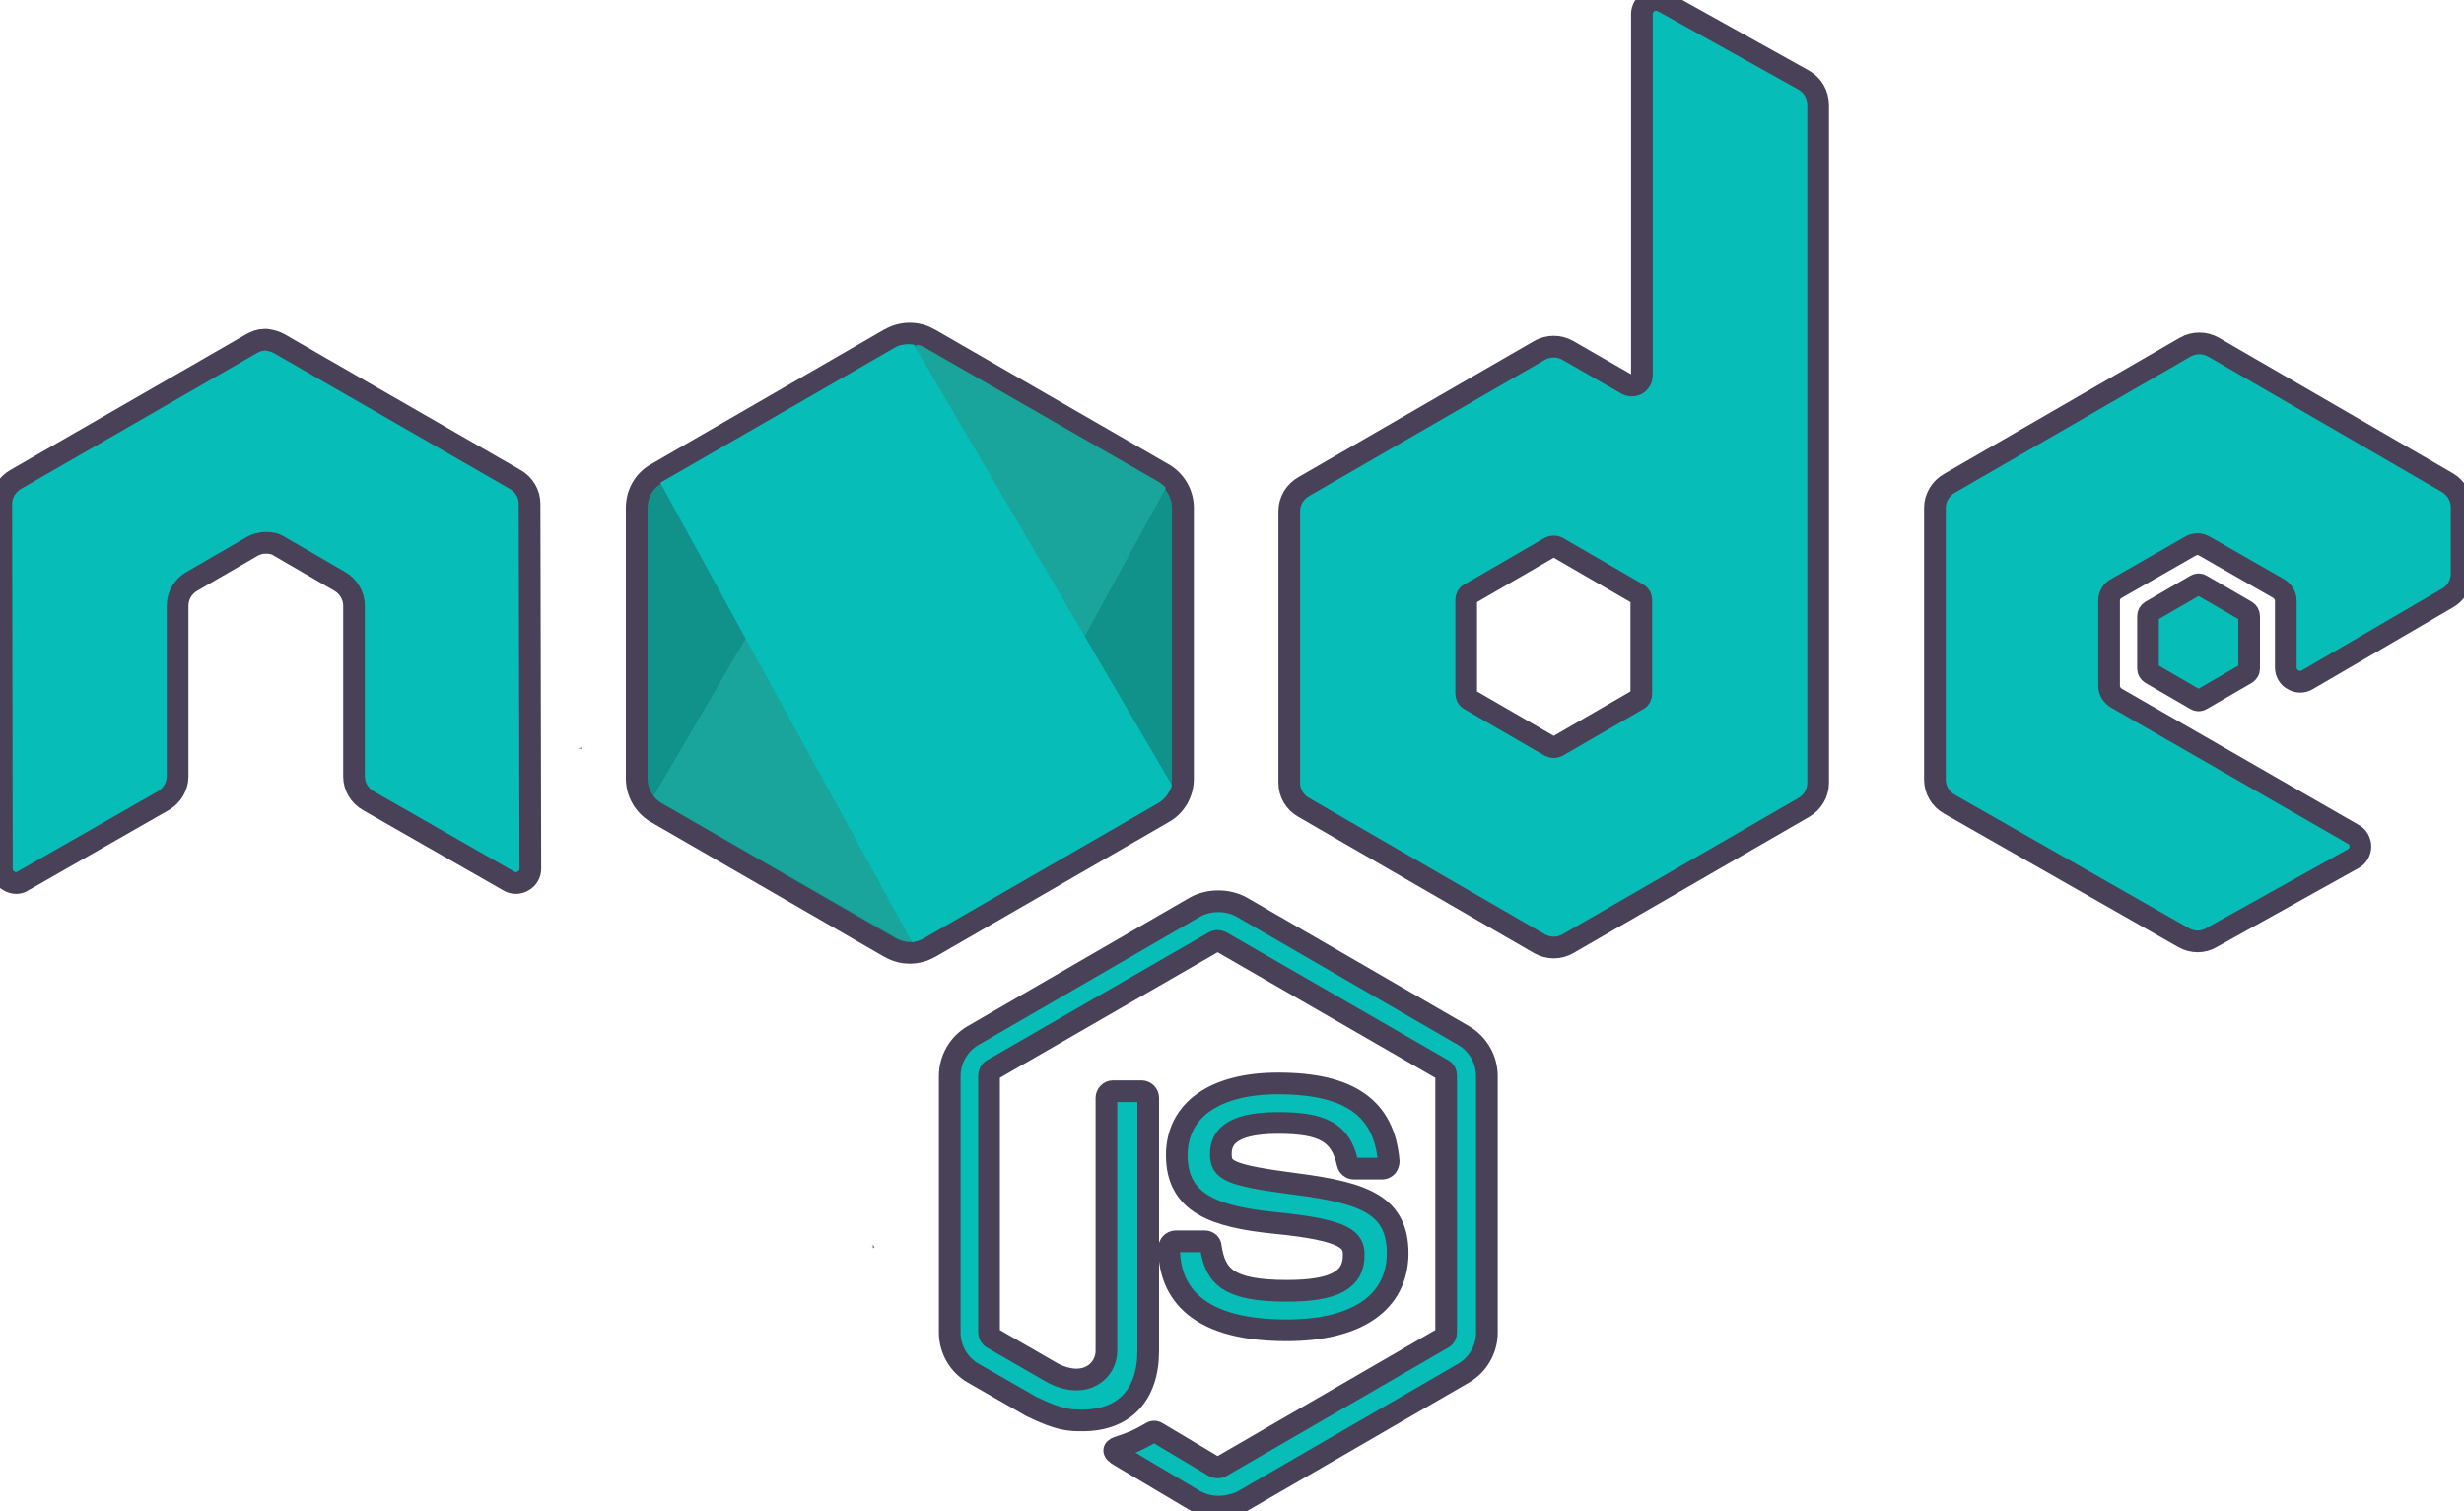
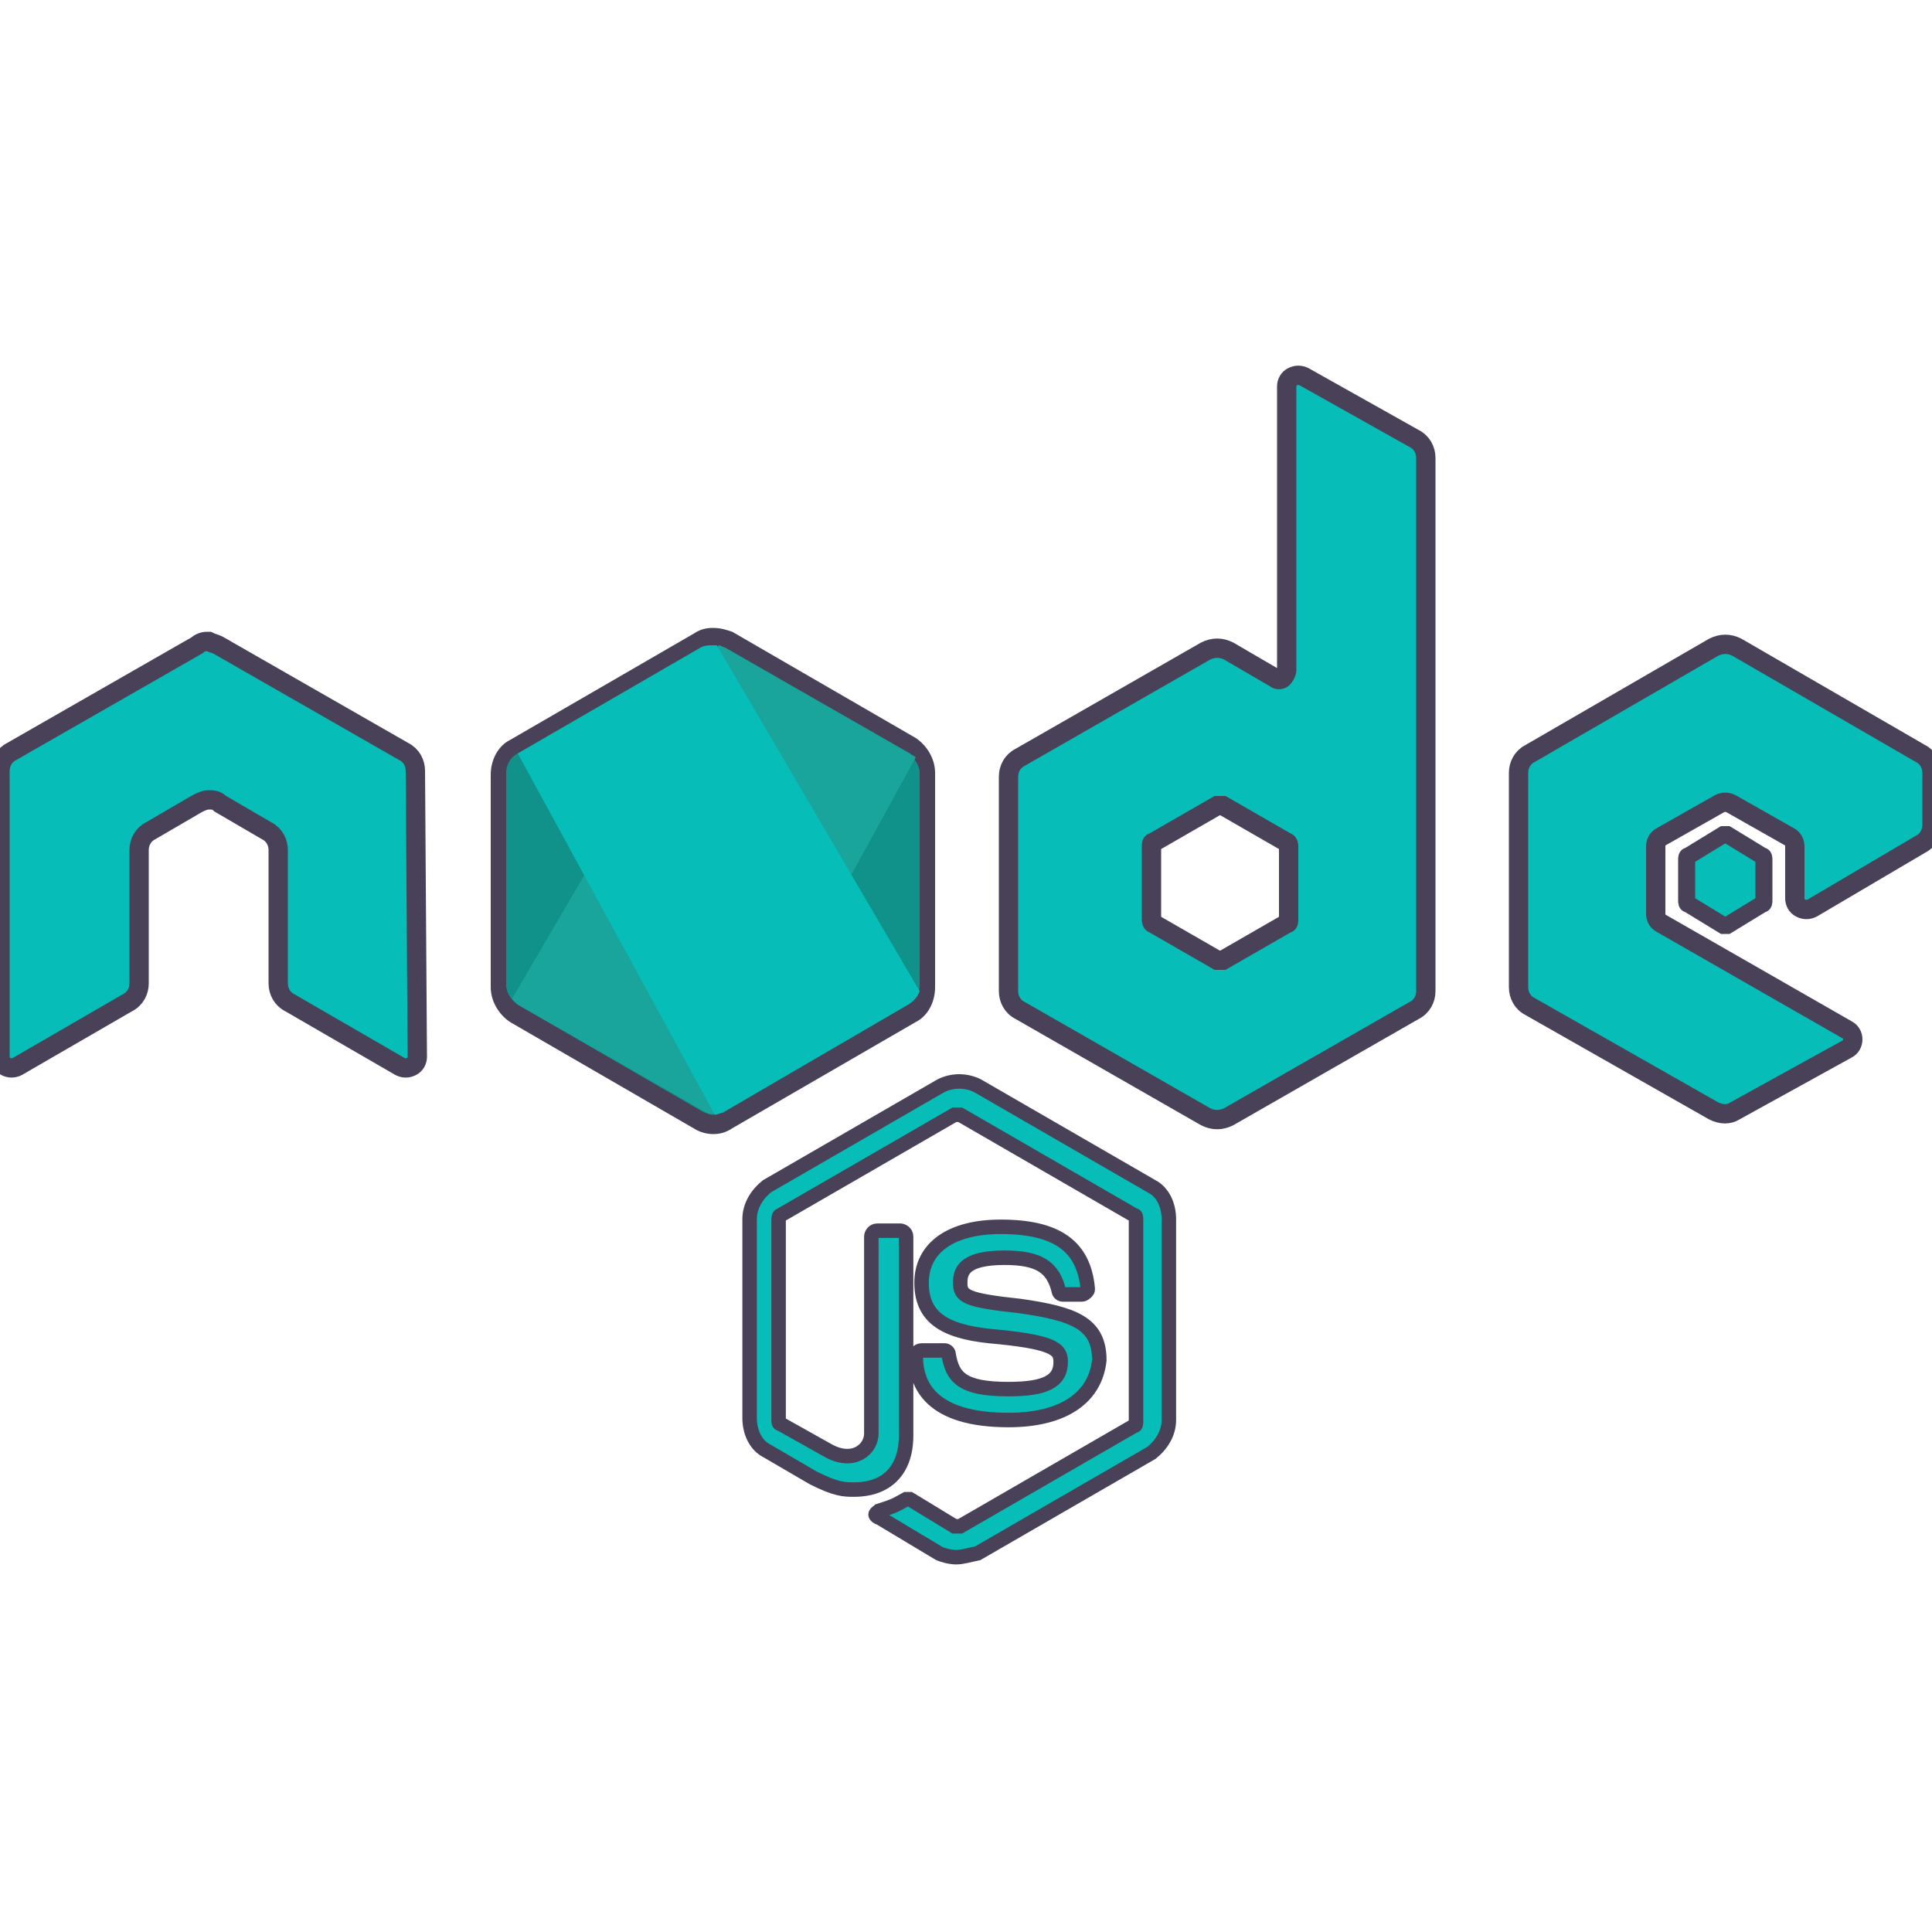
- <svg xmlns="http://www.w3.org/2000/svg" version="1.1" id="Layer_1" x="0px" y="0px" viewBox="0 0 2500 1533" style="enable-background:new 0 0 2500 1533;" xml:space="preserve">
+ <svg xmlns="http://www.w3.org/2000/svg" version="1.1" id="Layer_1" x="0px" y="0px" viewBox="0 0 100 100" style="enable-background:new 0 0 100 100;" xml:space="preserve">
  <style type="text/css">
- 	.st0{fill:#07BDB7;stroke:#484157;stroke-width:22;stroke-miterlimit:10;}
- 	.st1{fill:#109189;}
- 	.st2{fill:#484157;}
- 	.st3{fill:none;}
- 	.st4{fill:#19A59C;}
- 	.st5{fill-rule:evenodd;clip-rule:evenodd;fill:url(#SVGID_1_);}
+ 	.st0{fill:#07BDB7;stroke:#484157;stroke-width:0.75;stroke-miterlimit:10;}
+ 	.st1{fill:#07BDB7;stroke:#484157;stroke-miterlimit:10;}
+ 	.st2{fill:#07BDB7;stroke:#484157;stroke-width:0.881;stroke-miterlimit:10;}
+ 	.st3{fill:#109189;}
+ 	.st4{fill:#484157;}
+ 	.st5{fill:#19A59C;}
	.st6{fill-rule:evenodd;clip-rule:evenodd;fill:#07BDB7;}
- 	.st7{fill-rule:evenodd;clip-rule:evenodd;fill:url(#SVGID_00000135650107554715049870000016854506976078481593_);}
+ 	.st7{fill-rule:evenodd;clip-rule:evenodd;fill:url(#SVGID_1_);}
</style>
-   <path class="st0" d="M1235.9,1528.6c-8.5,0-16.4-2.3-23.7-6.2l-75-44.6c-11.3-6.2-5.6-8.5-2.3-9.6c15.2-5.1,18.1-6.2,33.9-15.2  c1.7-1.1,4-0.6,5.6,0.6l57.6,34.4c2.3,1.1,5.1,1.1,6.8,0l225.1-130.3c2.3-1.1,3.4-3.4,3.4-6.2v-260.1c0-2.8-1.1-5.1-3.4-6.2  l-225.1-129.8c-2.3-1.1-5.1-1.1-6.8,0l-225.1,129.8c-2.3,1.1-3.4,3.9-3.4,6.2v260.1c0,2.3,1.1,5.1,3.4,6.2l61.5,35.5  c33.3,16.9,54.2-2.8,54.2-22.6v-256.7c0-3.4,2.8-6.8,6.8-6.8h28.8c3.4,0,6.8,2.8,6.8,6.8v256.7c0,44.6-24.3,70.5-66.6,70.5  c-13,0-23.1,0-51.9-14.1l-59.2-33.9c-14.7-8.5-23.7-24.3-23.7-41.2v-260.1c0-16.9,9-32.7,23.7-41.2l225.1-130.3  c14.1-7.9,33.3-7.9,47.4,0l225.1,130.3c14.7,8.5,23.7,24.3,23.7,41.2V1352c0,16.9-9,32.7-23.7,41.2l-225.1,130.3  C1252.3,1526.9,1243.8,1528.6,1235.9,1528.6L1235.9,1528.6z M1305.3,1349.7c-98.7,0-119.1-45.1-119.1-83.5c0-3.4,2.8-6.8,6.8-6.8  h29.3c3.4,0,6.2,2.3,6.2,5.6c4.5,29.9,17.5,44.6,77.3,44.6c47.4,0,67.7-10.7,67.7-36.1c0-14.7-5.6-25.4-79.6-32.7  c-61.5-6.2-99.9-19.7-99.9-68.8c0-45.7,38.4-72.8,102.7-72.8c72.2,0,107.8,24.8,112.3,79c0,1.7-0.6,3.4-1.7,5.1  c-1.1,1.1-2.8,2.3-4.5,2.3h-29.3c-2.8,0-5.6-2.3-6.2-5.1c-6.8-31-24.3-41.2-70.5-41.2c-51.9,0-58.1,18.1-58.1,31.6  c0,16.4,7.3,21.4,77.3,30.5c69.4,9,102.1,22,102.1,70.5C1417.6,1321.5,1377,1349.7,1305.3,1349.7z" />
-   <path class="st0" d="M537.3,511.2c0-10.2-5.6-19.8-14.7-24.8L283.4,348.7c-4-2.3-8.5-3.4-13-4h-2.3c-4.5,0-9,1.7-13,4L16,486.4  c-9,5.1-14.7,14.7-14.7,24.8l0.6,370.2c0,5.1,2.8,10.2,7.3,12.4c4.5,2.8,10.2,2.8,14.1,0l142.2-81.3c9-5.1,14.7-14.7,14.7-24.8  V614.5c0-10.2,5.6-19.7,14.7-24.8l60.4-35c4.5-2.8,9.6-4,14.7-4s10.2,1.1,14.1,4l60.4,35c9,5.1,14.7,14.7,14.7,24.8v173.2  c0,10.2,5.6,19.7,14.7,24.8l142.2,81.3c4.5,2.8,10.2,2.8,14.7,0c4.5-2.3,7.3-7.3,7.3-12.4L537.3,511.2L537.3,511.2z M1687.3,1.7  c-4.5-2.3-10.2-2.3-14.1,0c-4.5,2.8-7.3,7.3-7.3,12.4v366.8c0,3.4-1.7,6.8-5.1,9c-3.4,1.7-6.8,1.7-10.2,0l-59.8-34.4  c-8.9-5.1-19.9-5.1-28.8,0l-239.2,138.2c-9,5.1-14.7,14.7-14.7,24.8v275.9c0,10.2,5.6,19.8,14.7,24.8L1562,957.5  c8.9,5.1,19.9,5.1,28.8,0l239.2-138.2c9-5.1,14.7-14.7,14.7-24.8V106.6c0-10.7-5.6-20.3-14.7-25.4L1687.3,1.7L1687.3,1.7z   M1665.3,703.6c0,2.8-1.1,5.1-3.4,6.2l-81.8,47.4c-2.3,1.1-5,1.1-7.3,0l-81.8-47.4c-2.3-1.1-3.4-3.9-3.4-6.2v-94.8  c0-2.8,1.1-5.1,3.4-6.2l81.8-47.4c2.3-1.1,5-1.1,7.3,0l81.8,47.4c2.3,1.1,3.4,3.9,3.4,6.2V703.6L1665.3,703.6z M2483.5,606.6  c9-5.1,14.1-14.7,14.1-24.8v-67.1c0-10.2-5.6-19.7-14.1-24.8l-237.6-137.7c-8.9-5.1-19.9-5.1-28.8,0l-239.2,138.2  c-9,5.1-14.7,14.7-14.7,24.8v275.9c0,10.2,5.6,19.7,14.7,24.8l237.6,135.4c9,5.1,19.7,5.1,28.2,0l143.9-80.1  c4.5-2.3,7.3-7.3,7.3-12.4c0-5.1-2.8-10.2-7.3-12.4l-240.4-138.2c-4.5-2.8-7.3-7.3-7.3-12.4v-86.3c0-5.1,2.8-10.2,7.3-12.4l75-42.9  c4.5-2.8,10.2-2.8,14.7,0l75,42.9c4.5,2.8,7.3,7.3,7.3,12.4v67.7c0,5.1,2.8,10.2,7.3,12.4c4.5,2.8,10.2,2.8,14.7,0L2483.5,606.6  L2483.5,606.6z" />
-   <path class="st0" d="M2227.9,593.6c1.7-1.1,3.9-1.1,5.6,0l45.7,26.5c1.7,1.1,2.8,2.8,2.8,5.1v53c0,2.3-1.1,3.9-2.8,5.1l-45.7,26.5  c-1.7,1.1-3.9,1.1-5.6,0l-45.7-26.5c-1.7-1.1-2.8-2.8-2.8-5.1v-53c0-2.3,1.1-4,2.8-5.1L2227.9,593.6z" />
+   <path class="st0" d="M49.5,80.6c-0.3,0-0.7-0.1-0.9-0.2l-3-1.8c-0.5-0.2-0.2-0.3-0.1-0.4c0.6-0.2,0.7-0.2,1.4-0.6c0.1,0,0.2,0,0.2,0  l2.3,1.4c0.1,0,0.2,0,0.3,0l9-5.2c0.1,0,0.1-0.1,0.1-0.2V63.1c0-0.1,0-0.2-0.1-0.2l-9-5.2c-0.1,0-0.2,0-0.3,0l-9,5.2  c-0.1,0-0.1,0.2-0.1,0.2v10.4c0,0.1,0,0.2,0.1,0.2l2.5,1.4c1.3,0.7,2.2-0.1,2.2-0.9V64c0-0.1,0.1-0.3,0.3-0.3h1.2  c0.1,0,0.3,0.1,0.3,0.3v10.3c0,1.8-1,2.8-2.7,2.8c-0.5,0-0.9,0-2.1-0.6l-2.4-1.4c-0.6-0.3-0.9-1-0.9-1.7V63.1c0-0.7,0.4-1.3,0.9-1.7  l9-5.2c0.6-0.3,1.3-0.3,1.9,0l9,5.2c0.6,0.3,0.9,1,0.9,1.7v10.4c0,0.7-0.4,1.3-0.9,1.7l-9,5.2C50.1,80.5,49.8,80.6,49.5,80.6  L49.5,80.6z M52.2,73.5c-4,0-4.8-1.8-4.8-3.3c0-0.1,0.1-0.3,0.3-0.3h1.2c0.1,0,0.2,0.1,0.2,0.2c0.2,1.2,0.7,1.8,3.1,1.8  c1.9,0,2.7-0.4,2.7-1.4c0-0.6-0.2-1-3.2-1.3c-2.5-0.2-4-0.8-4-2.8c0-1.8,1.5-2.9,4.1-2.9c2.9,0,4.3,1,4.5,3.2c0,0.1,0,0.1-0.1,0.2  c0,0-0.1,0.1-0.2,0.1H55c-0.1,0-0.2-0.1-0.2-0.2c-0.3-1.2-1-1.7-2.8-1.7c-2.1,0-2.3,0.7-2.3,1.3c0,0.7,0.3,0.9,3.1,1.2  c2.8,0.4,4.1,0.9,4.1,2.8C56.7,72.3,55.1,73.5,52.2,73.5z" />
+   <path class="st1" d="M21.5,39.9c0-0.4-0.2-0.8-0.6-1l-9.6-5.5c-0.2-0.1-0.3-0.1-0.5-0.2h-0.1c-0.2,0-0.4,0.1-0.5,0.2l-9.6,5.5  c-0.4,0.2-0.6,0.6-0.6,1l0,14.8c0,0.2,0.1,0.4,0.3,0.5c0.2,0.1,0.4,0.1,0.6,0l5.7-3.3c0.4-0.2,0.6-0.6,0.6-1V44c0-0.4,0.2-0.8,0.6-1  l2.4-1.4c0.2-0.1,0.4-0.2,0.6-0.2c0.2,0,0.4,0,0.6,0.2l2.4,1.4c0.4,0.2,0.6,0.6,0.6,1v6.9c0,0.4,0.2,0.8,0.6,1l5.7,3.3  c0.2,0.1,0.4,0.1,0.6,0c0.2-0.1,0.3-0.3,0.3-0.5L21.5,39.9L21.5,39.9z M67.5,19.5c-0.2-0.1-0.4-0.1-0.6,0c-0.2,0.1-0.3,0.3-0.3,0.5  v14.7c0,0.1-0.1,0.3-0.2,0.4c-0.1,0.1-0.3,0.1-0.4,0l-2.4-1.4c-0.4-0.2-0.8-0.2-1.2,0l-9.6,5.5c-0.4,0.2-0.6,0.6-0.6,1v11.1  c0,0.4,0.2,0.8,0.6,1l9.6,5.5c0.4,0.2,0.8,0.2,1.2,0l9.6-5.5c0.4-0.2,0.6-0.6,0.6-1V23.7c0-0.4-0.2-0.8-0.6-1L67.5,19.5L67.5,19.5z   M66.7,47.6c0,0.1,0,0.2-0.1,0.2l-3.3,1.9c-0.1,0-0.2,0-0.3,0l-3.3-1.9c-0.1,0-0.1-0.2-0.1-0.2v-3.8c0-0.1,0-0.2,0.1-0.2l3.3-1.9  c0.1,0,0.2,0,0.3,0l3.3,1.9c0.1,0,0.1,0.2,0.1,0.2V47.6L66.7,47.6z M99.4,43.7c0.4-0.2,0.6-0.6,0.6-1V40c0-0.4-0.2-0.8-0.6-1  l-9.5-5.5c-0.4-0.2-0.8-0.2-1.2,0L79.2,39c-0.4,0.2-0.6,0.6-0.6,1v11.1c0,0.4,0.2,0.8,0.6,1l9.5,5.4c0.4,0.2,0.8,0.2,1.1,0l5.8-3.2  c0.2-0.1,0.3-0.3,0.3-0.5s-0.1-0.4-0.3-0.5L86,47.8c-0.2-0.1-0.3-0.3-0.3-0.5v-3.5c0-0.2,0.1-0.4,0.3-0.5l3-1.7  c0.2-0.1,0.4-0.1,0.6,0l3,1.7c0.2,0.1,0.3,0.3,0.3,0.5v2.7c0,0.2,0.1,0.4,0.3,0.5c0.2,0.1,0.4,0.1,0.6,0L99.4,43.7L99.4,43.7z" />
+   <path class="st2" d="M89.2,43.2c0.1,0,0.2,0,0.2,0l1.8,1.1c0.1,0,0.1,0.1,0.1,0.2v2.1c0,0.1,0,0.2-0.1,0.2l-1.8,1.1  c-0.1,0-0.2,0-0.2,0l-1.8-1.1c-0.1,0-0.1-0.1-0.1-0.2v-2.1c0-0.1,0-0.2,0.1-0.2L89.2,43.2z" />
  <g>
    <g id="a_00000139274101427150121780000006386296658706758551_">
-       <path class="st1" d="M923,966.7c-6.9,0-13.8-1.8-19.8-5.2L665.4,824.2c-12-7.2-19.5-20.3-19.5-34.3V515.2    c0-14.4,7.5-27.5,19.7-34.4l237.5-137.1c6.1-3.5,12.9-5.3,19.9-5.3c6.9,0,13.8,1.8,19.8,5.2l237.8,137.2    c12,7.2,19.4,20.3,19.4,34.3V790c0,14.4-7.5,27.5-19.7,34.4L942.9,961.4C936.8,964.9,930,966.7,923,966.7z" />
-       <path class="st2" d="M923,349.4c5,0,9.9,1.3,14.4,3.8L1175,490.3c8.5,5.1,14.1,14.7,14.1,24.8V790c0,10.2-5.1,19.7-14.1,24.8    L937.4,951.9c-4.5,2.5-9.4,3.8-14.4,3.8s-9.9-1.3-14.4-3.8L671.1,814.8c-8.5-5.1-14.1-14.7-14.1-24.8V515.2    c0-10.2,5.1-19.7,14.1-24.8l237.6-137.1C913.1,350.7,918,349.4,923,349.4 M923,327.4c-8.8,0-17.6,2.3-25.3,6.7l-0.1,0l-0.1,0    L660.2,471.2c-15.6,8.8-25.2,25.6-25.2,43.9V790c0,17.8,9.5,34.5,24.8,43.7l0.2,0.1l0.2,0.1L897.6,971l0.1,0l0.1,0    c7.7,4.4,16.4,6.7,25.3,6.7s17.6-2.3,25.3-6.7l0.1,0l0.1,0l237.5-137.1c15.6-8.8,25.2-25.6,25.2-43.9V515.2    c0-17.8-9.5-34.5-24.8-43.7l-0.2-0.1l-0.2-0.1L948.4,334.2l-0.1,0l-0.1,0C940.6,329.7,931.9,327.4,923,327.4L923,327.4z" />
+       <path class="st3" d="M36.9,58.1c-0.3,0-0.6-0.1-0.8-0.2l-9.5-5.5c-0.5-0.3-0.8-0.8-0.8-1.4V40c0-0.6,0.3-1.1,0.8-1.4l9.5-5.5    c0.2-0.1,0.5-0.2,0.8-0.2c0.3,0,0.6,0.1,0.8,0.2l9.5,5.5c0.5,0.3,0.8,0.8,0.8,1.4v11c0,0.6-0.3,1.1-0.8,1.4l-9.5,5.5    C37.5,58,37.2,58.1,36.9,58.1z" />
+       <path class="st4" d="M36.9,33.4c0.2,0,0.4,0.1,0.6,0.2L47,39c0.3,0.2,0.6,0.6,0.6,1v11c0,0.4-0.2,0.8-0.6,1l-9.5,5.5    c-0.2,0.1-0.4,0.2-0.6,0.2s-0.4-0.1-0.6-0.2L26.8,52c-0.3-0.2-0.6-0.6-0.6-1V40c0-0.4,0.2-0.8,0.6-1l9.5-5.5    C36.5,33.4,36.7,33.4,36.9,33.4 M36.9,32.5c-0.4,0-0.7,0.1-1,0.3l-9.5,5.5c-0.6,0.3-1,1-1,1.8v11c0,0.7,0.4,1.4,1,1.8l9.5,5.5    c0.3,0.2,0.7,0.3,1,0.3c0.4,0,0.7-0.1,1-0.3l9.5-5.5c0.6-0.3,1-1,1-1.8V40c0-0.7-0.4-1.4-1-1.8l-9.5-5.5    C37.6,32.6,37.3,32.5,36.9,32.5L36.9,32.5z" />
    </g>
  </g>
-   <path class="st3" d="M523.2,843.8L285.1,980.9c-9,5.1-15.2,14.7-15.2,24.8v274.8c0,6.8,2.8,13,7.3,18.1l267.5-458.2  C537.9,839.3,530,839.8,523.2,843.8L523.2,843.8z M546.4,1445.3c2.3-0.6,4.5-1.7,6.8-2.8l238.1-137.1c9-5.1,14.7-14.7,14.7-24.8  v-274.8c0-7.3-3.4-14.7-8.5-19.7L546.4,1445.3L546.4,1445.3z" />
-   <path class="st4" d="M1176.6,489.5L938,352.4c-2.3-1.2-4.8-2.1-7.3-2.8L663.2,807.7c2.2,2.7,4.9,5,7.9,6.8l238.7,137.1  c6.8,3.9,14.7,5.1,22,2.8l251.1-459.3C1181.2,492.9,1178.9,491.2,1176.6,489.5L1176.6,489.5z" />
-   <path class="st3" d="M880,1245V970.2c0-10.2-6.2-19.7-15.2-24.8L626,808.3c-2.8-1.7-5.8-2.9-9-3.4l261.2,446.3  C879.4,1249.6,879.9,1247.3,880,1245L880,1245z M359.1,945.4c-9,5.1-15.2,14.7-15.2,24.8V1245c0,10.2,6.8,19.7,15.2,24.8L597.8,1407  c5.6,3.4,11.8,4.5,18.6,3.4L360.8,944.8L359.1,945.4L359.1,945.4z" />
-   <linearGradient id="SVGID_1_" gradientUnits="userSpaceOnUse" x1="112.68" y1="1171.872" x2="210.097" y2="1171.872" gradientTransform="matrix(4.5111 0 0 -1.6941 -120.8831 2744.21)">
+   <path class="st5" d="M47.1,39l-9.6-5.5c-0.1,0-0.2-0.1-0.3-0.1L26.5,51.7c0.1,0.1,0.2,0.2,0.3,0.3l9.6,5.5c0.3,0.2,0.6,0.2,0.9,0.1  l10.1-18.4C47.3,39.1,47.2,39.1,47.1,39L47.1,39z" />
+   <path class="st6" d="M47,52c0.3-0.2,0.5-0.4,0.6-0.7L37.1,33.4c-0.3,0-0.6,0-0.8,0.1L26.8,39L37,57.7c0.1,0,0.3-0.1,0.4-0.1L47,52  L47,52z" />
+   <linearGradient id="SVGID_1_" gradientUnits="userSpaceOnUse" x1="-1062.036" y1="653.269" x2="-1058.133" y2="653.269" gradientTransform="matrix(1.6941 0 0 -3.9497 1828.041 2650.232)">
    <stop offset="9.192000e-02" style="stop-color:#6CC04A" />
    <stop offset="0.286" style="stop-color:#66B848" />
    <stop offset="0.597" style="stop-color:#54A044" />
    <stop offset="0.862" style="stop-color:#41873F" />
  </linearGradient>
-   <path class="st5" d="M589.9,758.1l-3.4,1.7h4.5L589.9,758.1z" />
-   <path class="st6" d="M1175,814.8c6.8-3.9,11.8-10.7,14.1-18.1L927.2,349.8c-6.8-1.1-14.1-0.6-20.3,3.4l-237,136.6l255.6,466.1  c3.7-0.6,7.3-1.7,10.7-3.4L1175,814.8L1175,814.8z" />
-   <linearGradient id="SVGID_00000055695983166921527260000010323481543439615629_" gradientUnits="userSpaceOnUse" x1="-161.778" y1="1248.755" x2="-64.361" y2="1248.755" gradientTransform="matrix(1.6941 0 0 -3.9497 995.1062 6196.666)">
-     <stop offset="9.192000e-02" style="stop-color:#6CC04A" />
-     <stop offset="0.286" style="stop-color:#66B848" />
-     <stop offset="0.597" style="stop-color:#54A044" />
-     <stop offset="0.862" style="stop-color:#41873F" />
-   </linearGradient>
-   <path style="fill-rule:evenodd;clip-rule:evenodd;fill:url(#SVGID_00000055695983166921527260000010323481543439615629_);" d="  M887.3,1265.4l-1.7-2.8v3.9L887.3,1265.4L887.3,1265.4z" />
+   <path class="st7" d="M35.5,70.1L35.4,70L35.5,70.1L35.5,70.1L35.5,70.1z" />
</svg>
